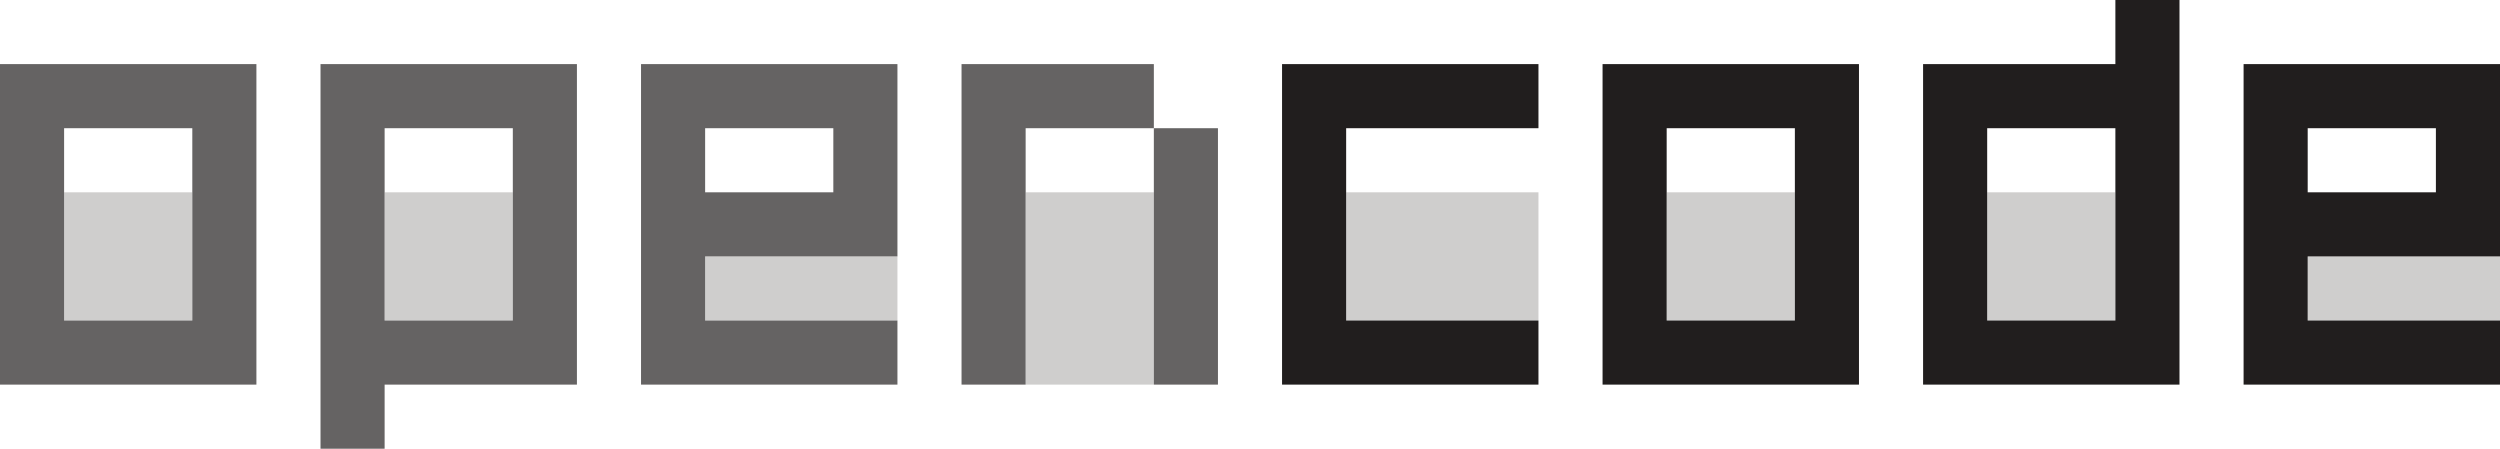
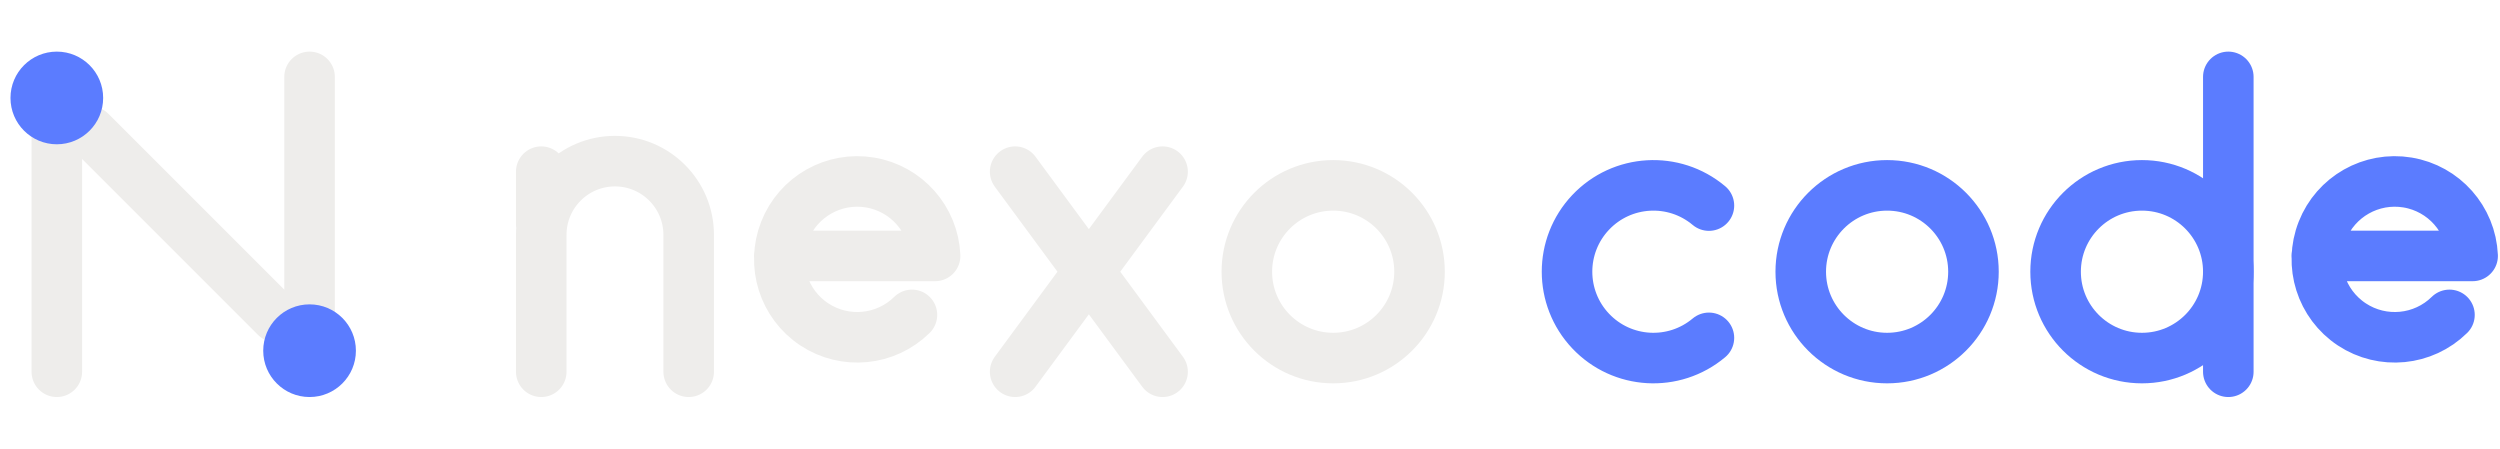
<svg xmlns="http://www.w3.org/2000/svg" width="234" height="42" viewBox="0 0 234 42" fill="none">
-   <path d="M18 30H6V18H18V30Z" fill="#CFCECD" />
-   <path d="M18 12H6V30H18V12ZM24 36H0V6H24V36Z" fill="#656363" />
-   <path d="M48 30H36V18H48V30Z" fill="#CFCECD" />
-   <path d="M36 30H48V12H36V30ZM54 36H36V42H30V6H54V36Z" fill="#656363" />
-   <path d="M84 24V30H66V24H84Z" fill="#CFCECD" />
-   <path d="M84 24H66V30H84V36H60V6H84V24ZM66 18H78V12H66V18Z" fill="#656363" />
-   <path d="M108 36H96V18H108V36Z" fill="#CFCECD" />
-   <path d="M108 12H96V36H90V6H108V12ZM114 36H108V12H114V36Z" fill="#656363" />
-   <path d="M144 30H126V18H144V30Z" fill="#CFCECD" />
-   <path d="M144 12H126V30H144V36H120V6H144V12Z" fill="#211E1E" />
-   <path d="M168 30H156V18H168V30Z" fill="#CFCECD" />
-   <path d="M168 12H156V30H168V12ZM174 36H150V6H174V36Z" fill="#211E1E" />
-   <path d="M198 30H186V18H198V30Z" fill="#CFCECD" />
-   <path d="M198 12H186V30H198V12ZM204 36H180V6H198V0H204V36Z" fill="#211E1E" />
-   <path d="M234 24V30H216V24H234Z" fill="#CFCECD" />
-   <path d="M216 12V18H228V12H216ZM234 24H216V30H234V36H210V6H234V24Z" fill="#211E1E" />
+   <g transform="translate(-6.51 -2.66) scale(1.9714)">
+     <g stroke="#eeedeb" stroke-width="2.4" stroke-linecap="round" stroke-linejoin="round" fill="none">
+       <path d="M6 19V7.5M18 16.5V5M7.6 7.6l8.8 8.8" />
+       <path d="M29 19v-6.5a3.5 3.5 0 0 1 7 0V19M29 9.5V12M40.3 13.5h7.4a3.7 3.7 0 1 0-1.1 2.8M51.5 9.5l7 9.5M58.5 9.5l-7 9.5" />
+       <circle cx="66.6" cy="14.25" r="4.1" />
+     </g>
+     <g stroke="#5b7cff" stroke-width="2.4" stroke-linecap="round" stroke-linejoin="round" fill="none">
+       <path d="M84.44 11.11A4.1 4.1 0 1 0 84.44 17.39M109.1 5V19M113.3 13.5h7.4a3.7 3.7 0 1 0-1.1 2.8" />
+       <circle cx="92.9" cy="14.25" r="4.1" />
+       <circle cx="105" cy="14.25" r="4.1" />
+     </g>
+     <circle cx="6" cy="6" r="2.2" fill="#5b7cff" />
+     <circle cx="18" cy="18" r="2.2" fill="#5b7cff" />
+   </g>
</svg>
